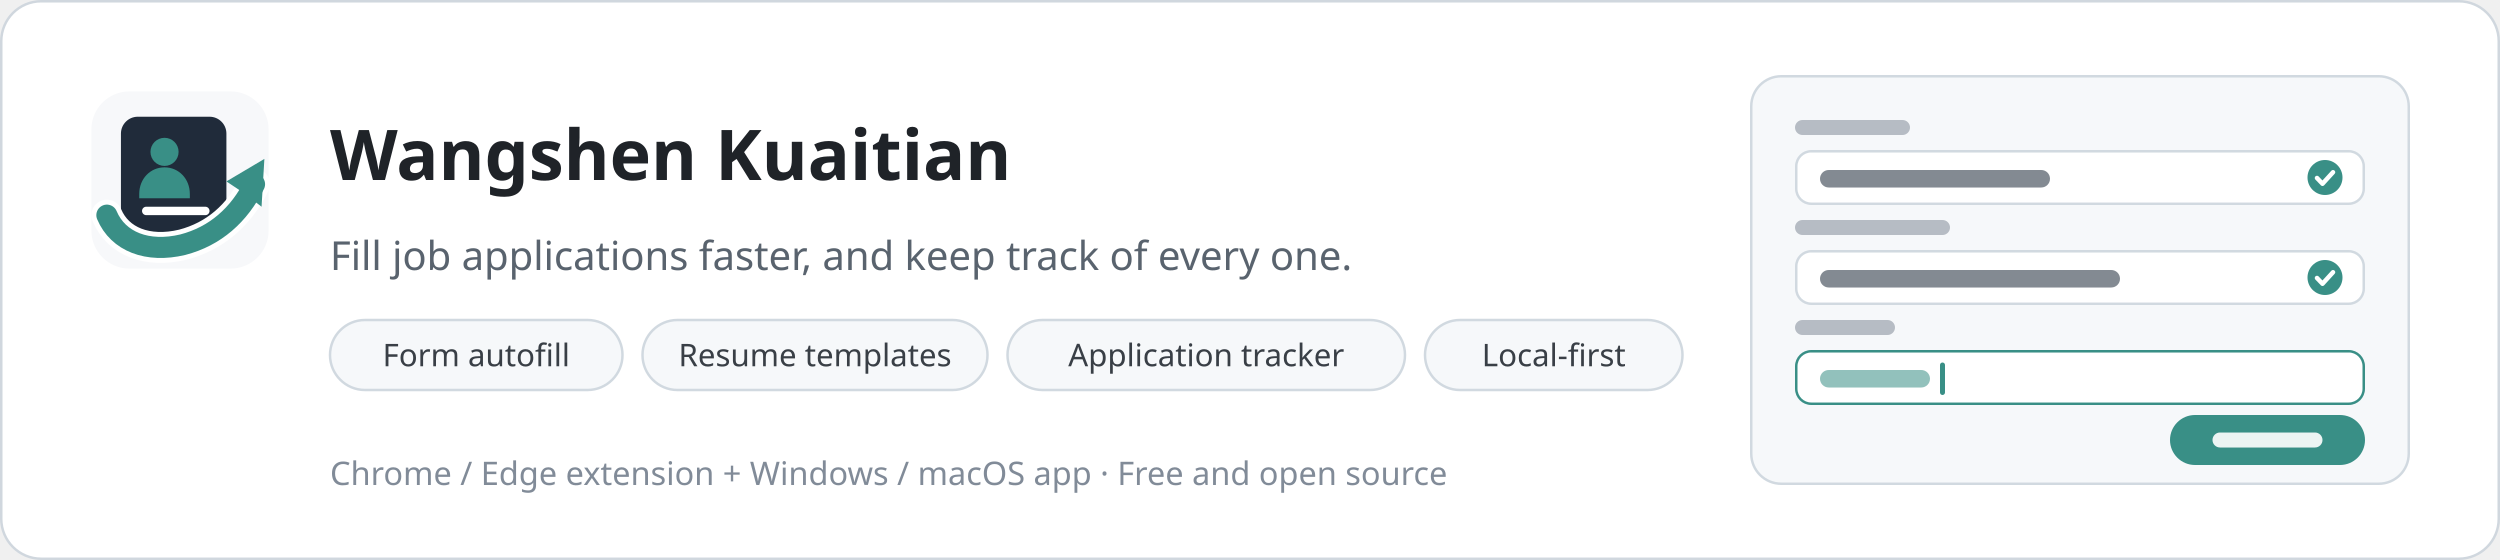
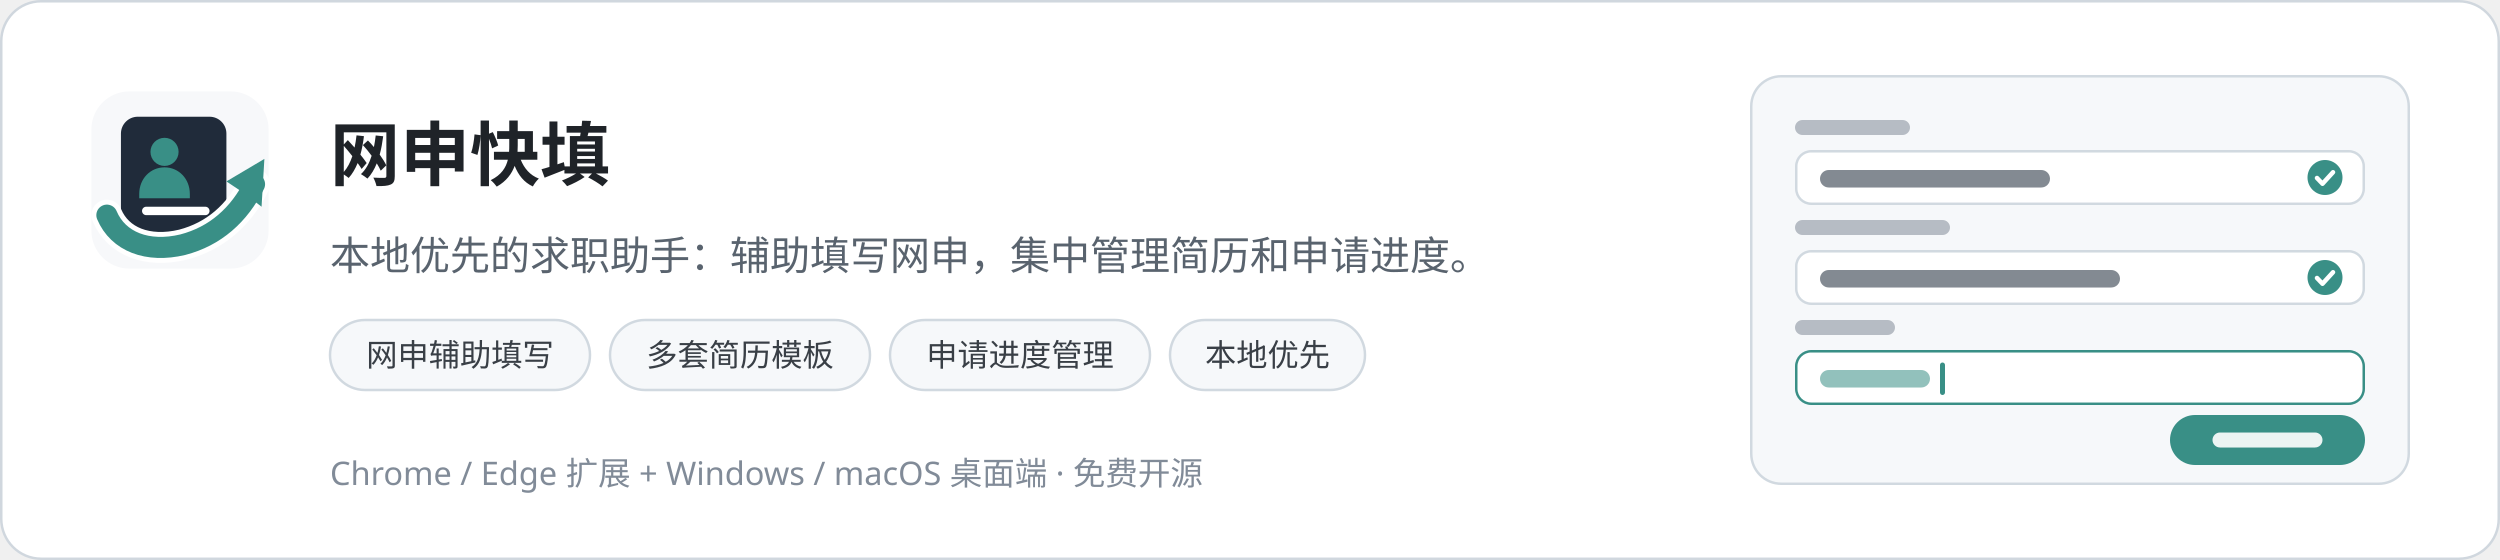
<svg xmlns="http://www.w3.org/2000/svg" width="1000" height="224" viewBox="0 0 1000 224" role="img" aria-labelledby="title desc">
  <defs />
  <rect x="0.5" y="0.5" width="999" height="223" rx="16" fill="#ffffff" stroke="#d0d7de" />
  <g transform="translate(36 36) scale(0.5625)">
    <rect x="1" y="1" width="126" height="126" rx="27" fill="#F7F8FA" />
    <rect x="22" y="19" width="75" height="85" rx="12" fill="#202B3A" />
    <circle cx="53" cy="44" r="10" fill="#398F86" />
    <path d="M35 74c0-11 8-19 18-19s18 8 18 19v3H35z" fill="#398F86" />
    <rect x="37" y="83" width="48" height="6" rx="3" fill="#FFF" />
    <path d="M12 89c8 19 29 27 54 21 23-6 40-21 51-43" fill="none" stroke="#FFF" stroke-width="22" stroke-linecap="round" />
    <path d="M12 89c8 19 29 27 54 21 23-6 40-21 51-43" fill="none" stroke="#398F86" stroke-width="15" stroke-linecap="round" />
    <path d="m97 65 27-16-2 34-13-10z" fill="#398F86" />
  </g>
-   <text x="132" y="72" font-family="-apple-system, BlinkMacSystemFont, 'Segoe UI', 'Noto Sans', Helvetica, Arial, 'PingFang SC', 'Hiragino Sans GB', 'Microsoft YaHei', 'Noto Sans CJK SC', sans-serif" font-size="28" font-weight="700" fill="#1f2328">Wangshen Kuaitian</text>
-   <text x="132" y="108" font-family="-apple-system, BlinkMacSystemFont, 'Segoe UI', 'Noto Sans', Helvetica, Arial, 'PingFang SC', 'Hiragino Sans GB', 'Microsoft YaHei', 'Noto Sans CJK SC', sans-serif" font-size="16" fill="#59636e">Fill job applications faster, and keep track of every one.</text>
-   <rect x="132" y="128" width="117" height="28" rx="14" fill="#f6f8fa" stroke="#d1d9e0" />
-   <text x="190.5" y="146.5" text-anchor="middle" font-family="-apple-system, BlinkMacSystemFont, 'Segoe UI', 'Noto Sans', Helvetica, Arial, 'PingFang SC', 'Hiragino Sans GB', 'Microsoft YaHei', 'Noto Sans CJK SC', sans-serif" font-size="12.5" fill="#393f46">Form autofill</text>
-   <rect x="257" y="128" width="138" height="28" rx="14" fill="#f6f8fa" stroke="#d1d9e0" />
-   <text x="326.0" y="146.5" text-anchor="middle" font-family="-apple-system, BlinkMacSystemFont, 'Segoe UI', 'Noto Sans', Helvetica, Arial, 'PingFang SC', 'Hiragino Sans GB', 'Microsoft YaHei', 'Noto Sans CJK SC', sans-serif" font-size="12.5" fill="#393f46">Resume templates</text>
-   <rect x="403" y="128" width="159" height="28" rx="14" fill="#f6f8fa" stroke="#d1d9e0" />
-   <text x="482.5" y="146.5" text-anchor="middle" font-family="-apple-system, BlinkMacSystemFont, 'Segoe UI', 'Noto Sans', Helvetica, Arial, 'PingFang SC', 'Hiragino Sans GB', 'Microsoft YaHei', 'Noto Sans CJK SC', sans-serif" font-size="12.5" fill="#393f46">Application tracker</text>
-   <rect x="570" y="128" width="103" height="28" rx="14" fill="#f6f8fa" stroke="#d1d9e0" />
-   <text x="621.5" y="146.5" text-anchor="middle" font-family="-apple-system, BlinkMacSystemFont, 'Segoe UI', 'Noto Sans', Helvetica, Arial, 'PingFang SC', 'Hiragino Sans GB', 'Microsoft YaHei', 'Noto Sans CJK SC', sans-serif" font-size="12.5" fill="#393f46">Local-first</text>
-   <text x="132" y="194" font-family="-apple-system, BlinkMacSystemFont, 'Segoe UI', 'Noto Sans', Helvetica, Arial, 'PingFang SC', 'Hiragino Sans GB', 'Microsoft YaHei', 'Noto Sans CJK SC', sans-serif" font-size="13" fill="#818b98">Chrome / Edge extension + Windows / macOS app  ·  Free and open source</text>
+   <text x="132" y="72" font-family="-apple-system, BlinkMacSystemFont, 'Segoe UI', 'Noto Sans', Helvetica, Arial, 'PingFang SC', 'Hiragino Sans GB', 'Microsoft YaHei', 'Noto Sans CJK SC', sans-serif" font-size="28" font-weight="700" fill="#1f2328">网申快填</text>
+   <text x="132" y="108" font-family="-apple-system, BlinkMacSystemFont, 'Segoe UI', 'Noto Sans', Helvetica, Arial, 'PingFang SC', 'Hiragino Sans GB', 'Microsoft YaHei', 'Noto Sans CJK SC', sans-serif" font-size="16" fill="#59636e">本地优先的求职助手：辅助填写网申，集中管理简历和申请进度。</text>
+   <rect x="132" y="128" width="104" height="28" rx="14" fill="#f6f8fa" stroke="#d1d9e0" />
+   <text x="184.0" y="146.5" text-anchor="middle" font-family="-apple-system, BlinkMacSystemFont, 'Segoe UI', 'Noto Sans', Helvetica, Arial, 'PingFang SC', 'Hiragino Sans GB', 'Microsoft YaHei', 'Noto Sans CJK SC', sans-serif" font-size="12.5" fill="#393f46">网申辅助填写</text>
+   <rect x="244" y="128" width="104" height="28" rx="14" fill="#f6f8fa" stroke="#d1d9e0" />
+   <text x="296.0" y="146.5" text-anchor="middle" font-family="-apple-system, BlinkMacSystemFont, 'Segoe UI', 'Noto Sans', Helvetica, Arial, 'PingFang SC', 'Hiragino Sans GB', 'Microsoft YaHei', 'Noto Sans CJK SC', sans-serif" font-size="12.5" fill="#393f46">多套简历模板</text>
+   <rect x="356" y="128" width="104" height="28" rx="14" fill="#f6f8fa" stroke="#d1d9e0" />
+   <text x="408.0" y="146.5" text-anchor="middle" font-family="-apple-system, BlinkMacSystemFont, 'Segoe UI', 'Noto Sans', Helvetica, Arial, 'PingFang SC', 'Hiragino Sans GB', 'Microsoft YaHei', 'Noto Sans CJK SC', sans-serif" font-size="12.5" fill="#393f46">申请进度管理</text>
+   <rect x="468" y="128" width="78" height="28" rx="14" fill="#f6f8fa" stroke="#d1d9e0" />
+   <text x="507.0" y="146.5" text-anchor="middle" font-family="-apple-system, BlinkMacSystemFont, 'Segoe UI', 'Noto Sans', Helvetica, Arial, 'PingFang SC', 'Hiragino Sans GB', 'Microsoft YaHei', 'Noto Sans CJK SC', sans-serif" font-size="12.5" fill="#393f46">本地优先</text>
+   <text x="132" y="194" font-family="-apple-system, BlinkMacSystemFont, 'Segoe UI', 'Noto Sans', Helvetica, Arial, 'PingFang SC', 'Hiragino Sans GB', 'Microsoft YaHei', 'Noto Sans CJK SC', sans-serif" font-size="13" fill="#818b98">Chrome / Edge 扩展 + Windows / macOS 桌面端  ·  免费开源</text>
  <rect x="700.5" y="30.5" width="263" height="163" rx="12" fill="#f6f8fa" stroke="#d1d9e0" />
  <rect x="718" y="48" width="46" height="6" rx="3" fill="#818b98" fill-opacity="0.55" />
  <rect x="718.5" y="60.5" width="227" height="21" rx="6" fill="#ffffff" stroke="#d1d9e0" />
  <rect x="728" y="68" width="92" height="7" rx="3.5" fill="#59636e" fill-opacity="0.75" />
  <circle cx="930" cy="71" r="7" fill="#398F86" />
  <path d="M926.8,71.2 l2.2,2.3 l4.2,-4.6" fill="none" stroke="#ffffff" stroke-width="1.8" stroke-linecap="round" stroke-linejoin="round" />
  <rect x="718" y="88" width="62" height="6" rx="3" fill="#818b98" fill-opacity="0.55" />
  <rect x="718.5" y="100.5" width="227" height="21" rx="6" fill="#ffffff" stroke="#d1d9e0" />
  <rect x="728" y="108" width="120" height="7" rx="3.5" fill="#59636e" fill-opacity="0.75" />
  <circle cx="930" cy="111" r="7" fill="#398F86" />
  <path d="M926.8,111.2 l2.2,2.3 l4.2,-4.6" fill="none" stroke="#ffffff" stroke-width="1.8" stroke-linecap="round" stroke-linejoin="round" />
  <rect x="718" y="128" width="40" height="6" rx="3" fill="#818b98" fill-opacity="0.55" />
  <rect x="718.5" y="140.5" width="227" height="21" rx="6" fill="#ffffff" stroke="#398F86" />
  <rect x="728" y="148" width="44" height="7" rx="3.5" fill="#398F86" fill-opacity="0.55" />
  <rect x="776" y="145" width="2" height="13" rx="1" fill="#398F86" />
  <rect x="868" y="166" width="78" height="20" rx="10" fill="#398F86" />
  <rect x="885" y="173" width="44" height="6" rx="3" fill="#ffffff" fill-opacity="0.9" />
</svg>
